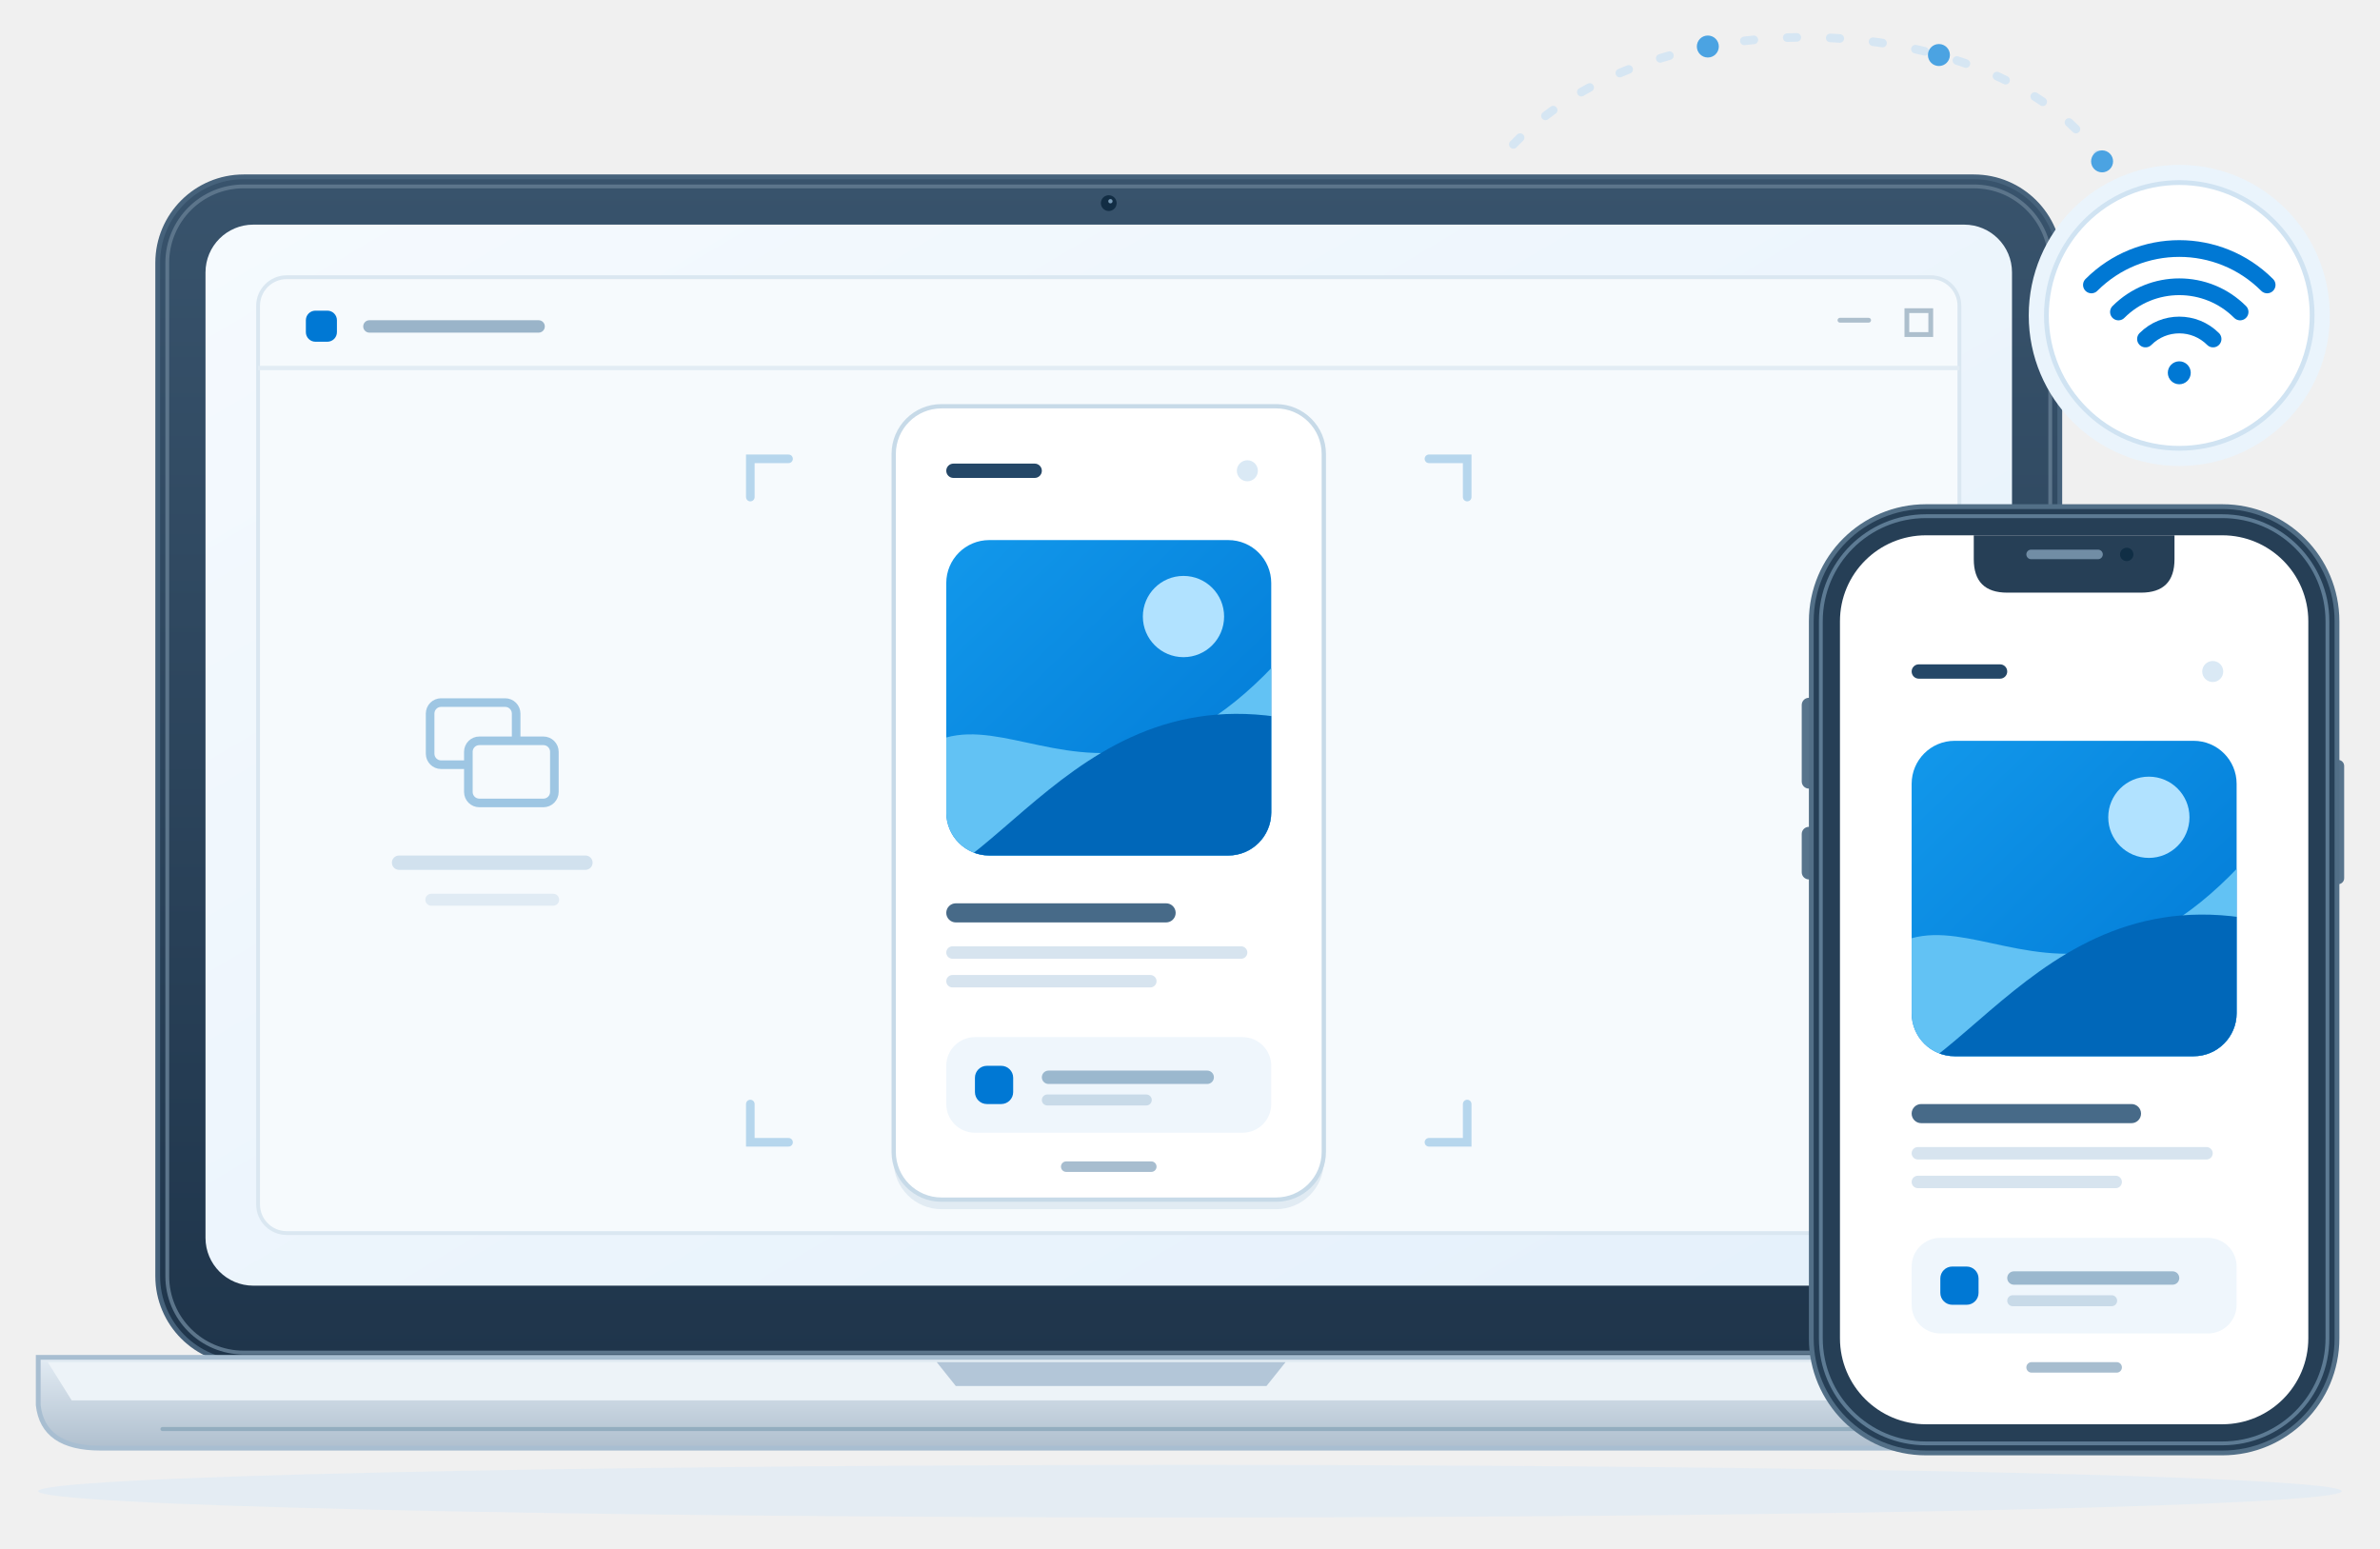
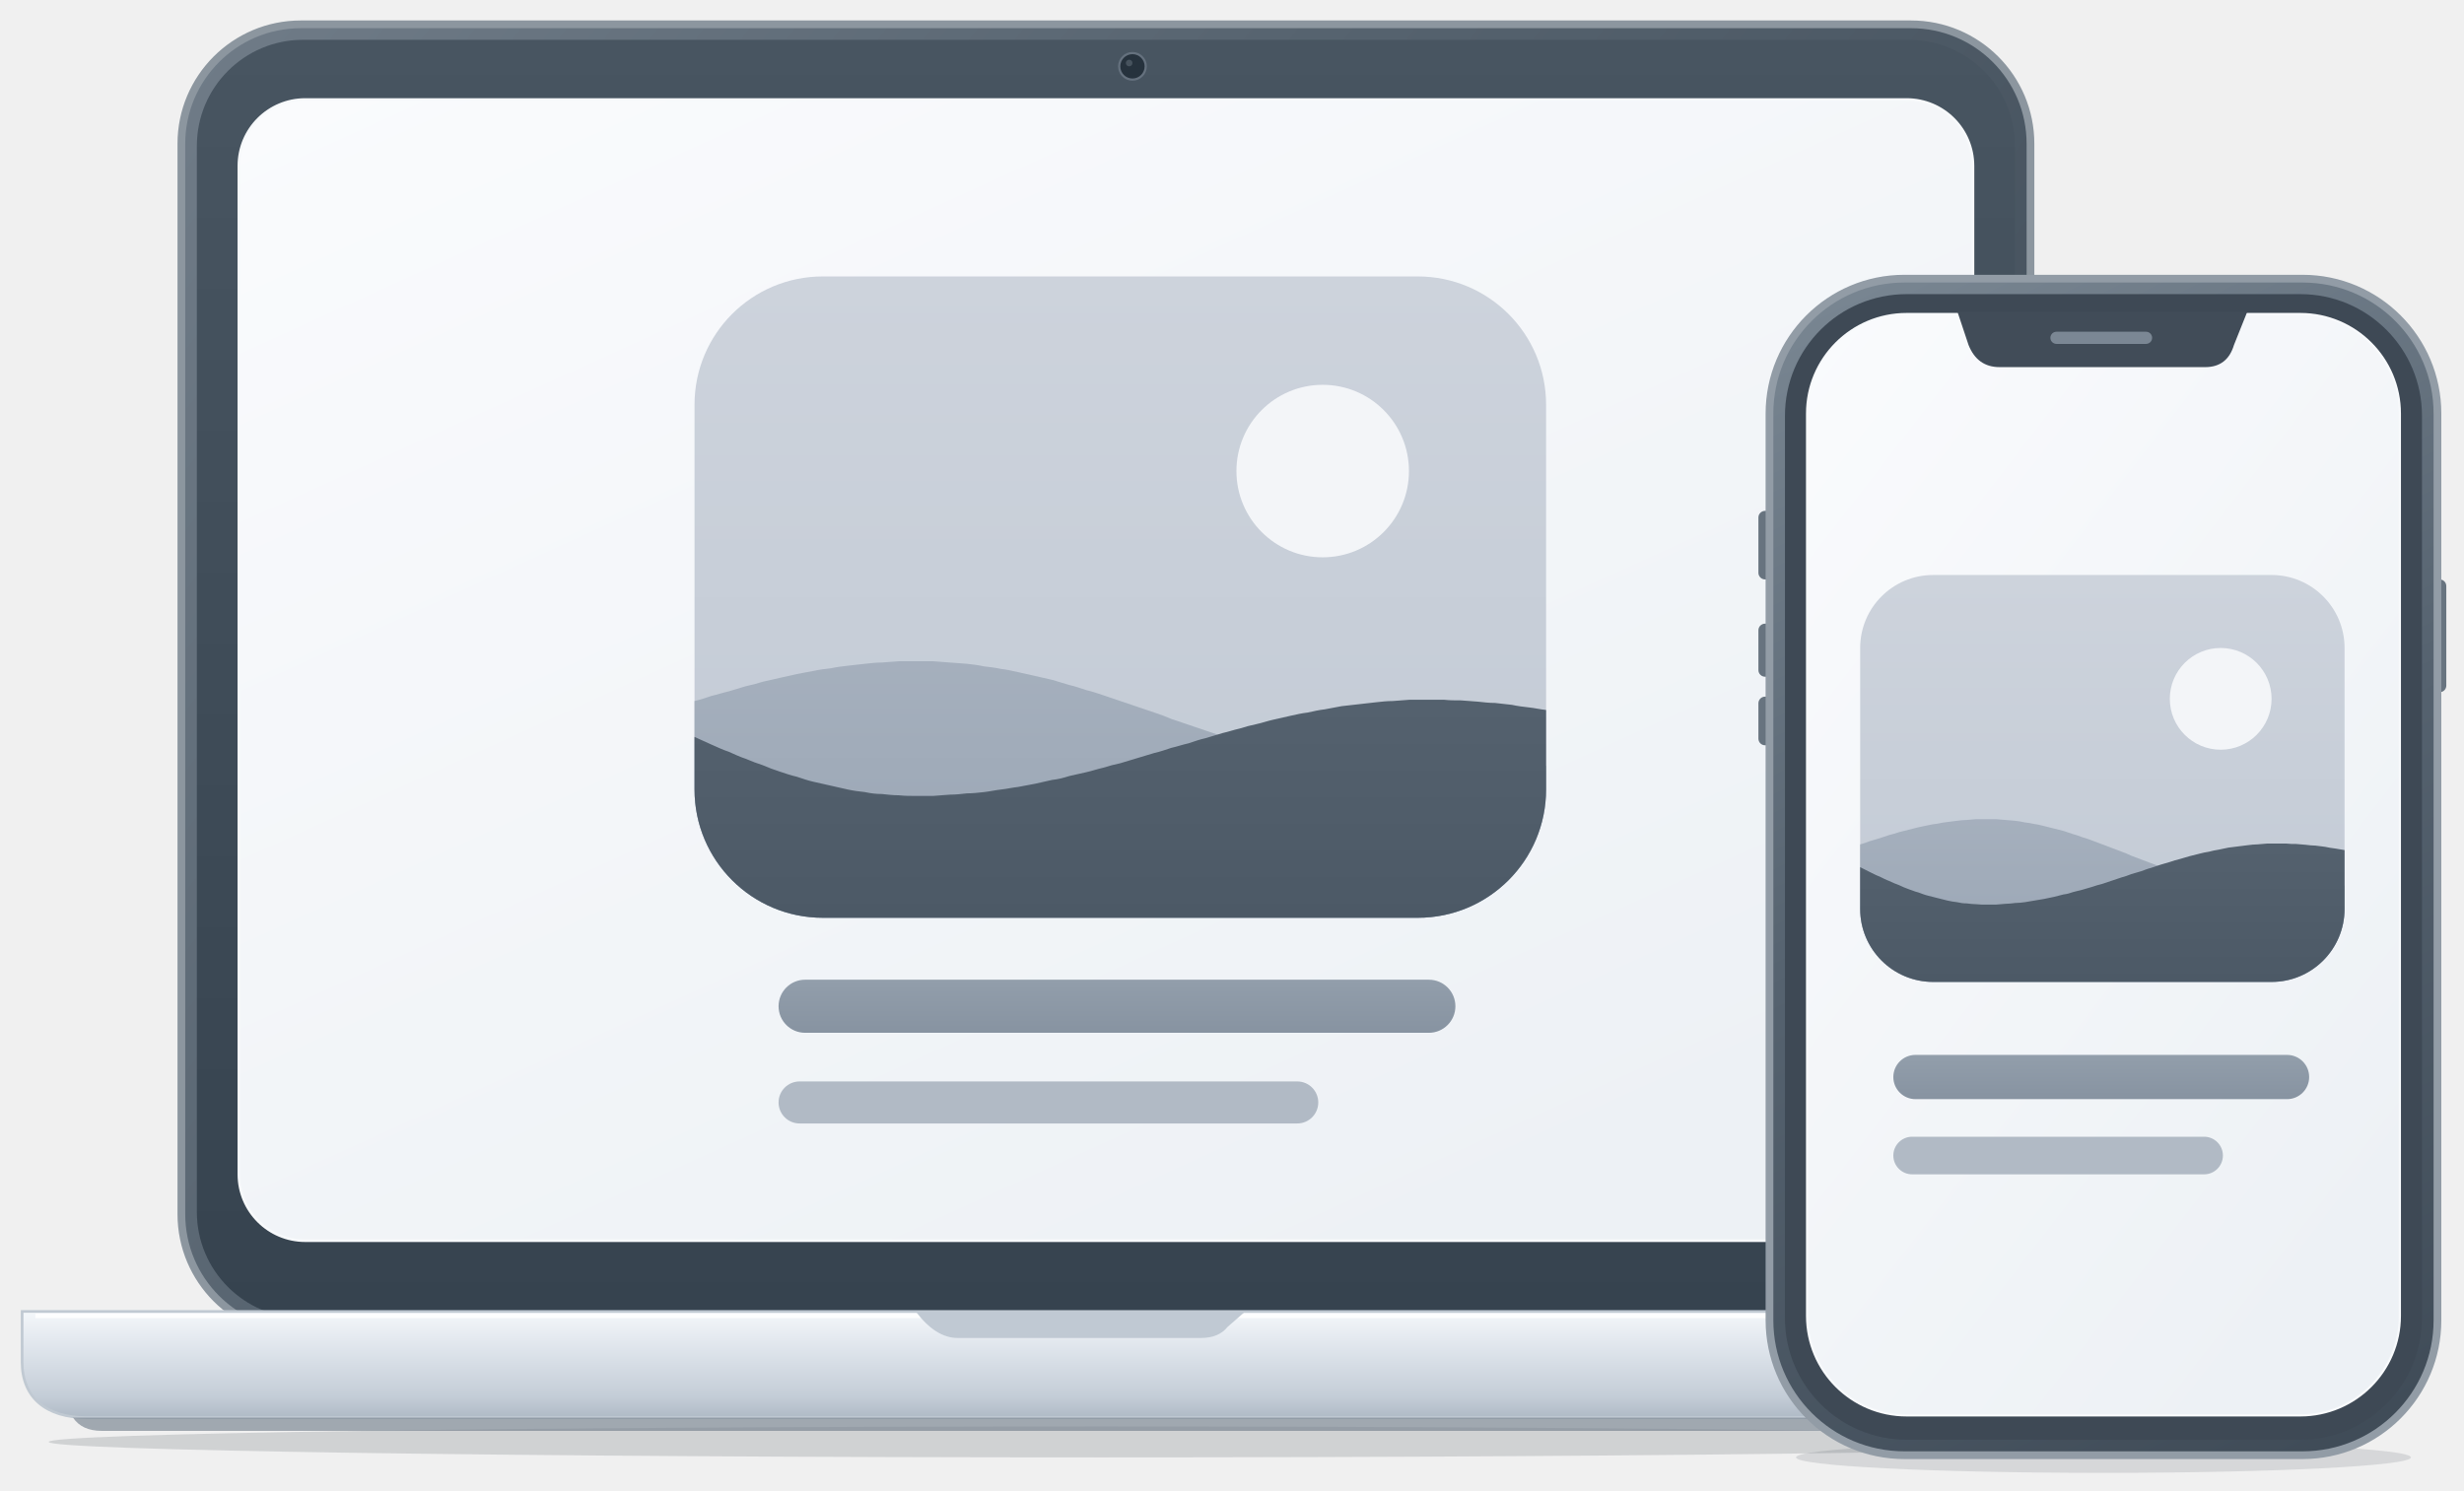
- <svg xmlns="http://www.w3.org/2000/svg" width="996" height="648" viewBox="72 30 498 324" fill="none" role="img" aria-labelledby="title desc">
+ <svg xmlns="http://www.w3.org/2000/svg" width="1114" height="674" viewBox="178 226 1114 674" fill="none" shape-rendering="geometricPrecision">
  <defs>
-     <linearGradient id="chassis" x1="0" y1="0" x2="0" y2="1">
-       <stop stop-color="#38536C" />
-       <stop offset="1" stop-color="#1F354B" />
+     <linearGradient id="laptop-case" x1="260" y1="237" x2="1040" y2="829" gradientUnits="userSpaceOnUse">
+       <stop stop-color="#707C88" />
+       <stop offset=".42" stop-color="#56636F" />
+       <stop offset="1" stop-color="#3E4A56" />
    </linearGradient>
-     <linearGradient id="silver" x1="0" y1="0" x2="0" y2="1">
-       <stop stop-color="#E3ECF4" />
-       <stop offset="1" stop-color="#AFBFCE" />
+     <linearGradient id="laptop-bezel" x1="600" y1="244" x2="600" y2="822" gradientUnits="userSpaceOnUse">
+       <stop stop-color="#485561" />
+       <stop offset="1" stop-color="#36434F" />
    </linearGradient>
-     <linearGradient id="blue" x1="0" y1="0" x2="1" y2="1">
-       <stop stop-color="#1298EB" />
-       <stop offset="1" stop-color="#0078D4" />
+     <linearGradient id="screen-face" x1="0" y1="0" x2=".7" y2="1">
+       <stop stop-color="#FAFBFD" />
+       <stop offset="1" stop-color="#EDF1F5" />
    </linearGradient>
-     <linearGradient id="canvas" x1="0" y1="0" x2="1" y2="1">
-       <stop stop-color="#F5FAFE" />
-       <stop offset="1" stop-color="#E4F0FB" />
+     <linearGradient id="laptop-base" x1="0" y1="0" x2="0" y2="1">
+       <stop stop-color="#F4F7FA" />
+       <stop offset=".34" stop-color="#DFE5EC" />
+       <stop offset=".8" stop-color="#C4CDD7" />
+       <stop offset="1" stop-color="#AFBAC6" />
    </linearGradient>
+     <linearGradient id="phone-case" x1="990" y1="354" x2="1250" y2="884" gradientUnits="userSpaceOnUse">
+       <stop stop-color="#7A8793" />
+       <stop offset=".48" stop-color="#55626F" />
+       <stop offset="1" stop-color="#3F4B57" />
+     </linearGradient>
+     <linearGradient id="photo-sky" x1="0" y1="0" x2="0" y2="1">
+       <stop stop-color="#CDD3DC" />
+       <stop offset="1" stop-color="#C2CAD5" />
+     </linearGradient>
+     <linearGradient id="rear-mountains" x1="0" y1=".5" x2="0" y2="1" gradientUnits="userSpaceOnUse">
+       <stop stop-color="#A8B2BF" />
+       <stop offset="1" stop-color="#99A5B4" />
+     </linearGradient>
+     <linearGradient id="front-mountains" x1="0" y1=".5" x2="0" y2="1" gradientUnits="userSpaceOnUse">
+       <stop stop-color="#586572" />
+       <stop offset="1" stop-color="#4C5966" />
+     </linearGradient>
+     <linearGradient id="primary-line" x1="0" y1="0" x2="0" y2="1">
+       <stop stop-color="#929EAB" />
+       <stop offset="1" stop-color="#8793A1" />
+     </linearGradient>
+     <clipPath id="computer-clip">
+       <rect x="492" y="351" width="385" height="290" rx="58" />
+     </clipPath>
+     <clipPath id="phone-clip">
+       <rect x="1019" y="486" width="219" height="184" rx="33" />
+     </clipPath>
  </defs>
-   <g id="illustration" transform="translate(39,-15)">
-     <ellipse cx="282" cy="357" rx="241" ry="5.5" fill="#E4ECF3" />
-     <g id="wireless-transfer">
-       <path d="M 473,79 C 453,47 379,42 348,77" stroke="#D6E6F3" stroke-width="1.8" stroke-dasharray="2 7" stroke-linecap="round" />
-       <circle cx="390.352" cy="54.731" r="2.3" fill="#4BA3E2" />
-       <circle cx="472.849" cy="78.761" r="2.3" fill="#4BA3E2" />
-       <circle cx="438.706" cy="56.513" r="2.3" fill="#4BA3E2" />
-     </g>
-     <g id="laptop">
-       <rect x="66" y="82" width="398" height="248" rx="18" fill="url(#chassis)" stroke="#46627B" stroke-width="1" />
-       <rect x="68" y="84" width="394" height="244" rx="16" stroke="#5C758B" stroke-width=".8" />
-       <rect x="76" y="92" width="378" height="222" rx="10" fill="url(#canvas)" />
-       <circle cx="265" cy="87.5" r="1.65" fill="#122D44" />
-       <circle cx="265.35" cy="87.1" r=".45" fill="#789AB6" />
-       <path d="M 41,329 H 489 L 509,339 Q 508,348 496,348 H 54 Q 42,348 41,339 Z" fill="url(#silver)" stroke="#A8BED1" stroke-width="1" />
-       <path d="M 43,330 H 487 L 502,338 H 48 Z" fill="#EDF3F8" />
-       <path d="M 229,330 H 302 L 298,335 H 233 Z" fill="#B3C6D8" />
-       <path d="M 67,344 H 477" stroke="#93ADBF" stroke-width=".85" stroke-linecap="round" />
-     </g>
-     <g id="desktop-interface">
-       <rect x="87" y="103" width="356" height="200" rx="6" fill="#F6FAFD" stroke="#DAE7F1" stroke-width=".8" />
-       <path d="M 87,122 H 443" stroke="#E2ECF4" stroke-width=".9" />
-       <rect x="97" y="110" width="6.5" height="6.5" rx="2" fill="#0078D4" />
-       <rect x="109" y="112" width="38" height="2.6" rx="1.3" fill="#9AB4C9" />
-       <path d="M 418,112 H 424 M 432,110 V 115 H 437 V 110 Z" stroke="#ADBFCD" stroke-width="1" stroke-linecap="round" />
-       <path d="M 198,141 H 190 V 149 M 332,141 H 340 V 149 M 198,284 H 190 V 276 M 332,284 H 340 V 276" stroke="#B6D6ED" stroke-width="1.8" stroke-linecap="round" />
-       <rect x="220" y="132" width="90" height="166" rx="10" fill="#E1EBF3" />
-       <rect x="220" y="130" width="90" height="166" rx="10" fill="#FFFFFF" stroke="#C7DAE8" stroke-width=".9" />
-       <g id="mirrored-content" transform="translate(223,132) scale(1)">
-         <clipPath id="mirrored-panel-clip">
-           <rect width="84" height="162" rx="9" />
-         </clipPath>
-         <g clip-path="url(#mirrored-panel-clip)">
-           <rect width="84" height="162" fill="#FFFFFF" />
-           <g id="mirrored-header">
-             <rect x="8" y="10" width="20" height="3" rx="1.5" fill="#244767" />
-             <circle cx="71" cy="11.5" r="2.2" fill="#DAE9F5" />
-           </g>
-           <clipPath id="mirrored-hero-clip">
-             <rect x="8" y="26" width="68" height="66" rx="9" />
-           </clipPath>
-           <g clip-path="url(#mirrored-hero-clip)">
-             <rect x="8" y="26" width="68" height="66" fill="url(#blue)" />
-             <circle cx="57.636" cy="42" r="8.5" fill="#B1E2FF" />
-             <g transform="translate(-2.558,0)">
-               <path d="M -4,82 C 17,40 42,105 90,39 V 105 H -4 Z" fill="#62C2F4" />
-               <path d="M -4,99 C 20,104 37,50 89,65 V 108 H -4 Z" fill="#0067B9" />
-             </g>
-           </g>
-           <rect x="8" y="102" width="48" height="4" rx="2" fill="#476A88" />
-           <rect x="8" y="111" width="63" height="2.6" rx="1.3" fill="#D7E4EF" />
-           <rect x="8" y="117" width="44" height="2.6" rx="1.3" fill="#D7E4EF" />
-           <rect x="8" y="130" width="68" height="20" rx="6" fill="#EFF6FC" />
-           <rect x="14" y="136" width="8" height="8" rx="2.5" fill="#0078D4" />
-           <rect x="28" y="137" width="36" height="2.8" rx="1.4" fill="#9BB8CE" />
-           <rect x="28" y="142" width="23" height="2.3" rx="1.15" fill="#C8DAE8" />
-           <rect x="32" y="156" width="20" height="2.2" rx="1.1" fill="#A7BDCF" />
-         </g>
-       </g>
-       <g id="mirror-symbol" stroke="#9EC6E3" stroke-width="1.8">
-         <rect x="123" y="192" width="18" height="13" rx="2.3" />
-         <rect x="131" y="200" width="18" height="13" rx="2.3" fill="#F6FAFD" />
-       </g>
-       <rect x="115" y="224" width="42" height="3" rx="1.5" fill="#D1E1EE" />
-       <rect x="122" y="232" width="28" height="2.5" rx="1.25" fill="#E0EBF4" />
-     </g>
-     <g id="wifi-badge">
-       <circle cx="489" cy="111" r="31.5" fill="#EAF4FC" />
-       <circle cx="489" cy="111" r="27.8" fill="#FFFFFF" stroke="#D0E3F2" stroke-width="1" />
-       <g id="wifi-icon" stroke="#0078D4" stroke-width="3.5" stroke-linecap="round" fill="none">
-         <path d="M 470.615,104.615 A 26,26 0 0 1 507.385,104.615" />
-         <path d="M 476.272,110.272 A 18,18 0 0 1 501.728,110.272" />
-         <path d="M 481.929,115.929 A 10,10 0 0 1 496.071,115.929" />
-         <circle cx="489" cy="123" r="2.4" stroke="none" fill="#0078D4" />
-       </g>
-     </g>
-     <g id="phone">
-       <rect x="410" y="191" width="3" height="19" rx="1.5" fill="#58748C" />
-       <rect x="410" y="218" width="3" height="11" rx="1.5" fill="#58748C" />
-       <rect x="521" y="204" width="2.5" height="26" rx="1.25" fill="#58748C" />
-       <rect x="412" y="151" width="110" height="198" rx="24" fill="#263F56" stroke="#526F87" stroke-width="1" />
-       <rect x="414" y="153" width="106" height="194" rx="22" stroke="#5D7B94" stroke-width=".8" />
-       <rect x="418" y="157" width="98" height="186" rx="18" fill="#FFFFFF" />
-       <path d="M 446,157 H 488 V 162 Q 488,169 481,169 H 453 Q 446,169 446,162 Z" fill="#263F56" />
-       <rect x="457" y="160" width="16" height="2" rx="1" fill="#718DA5" />
-       <circle cx="478" cy="161" r="1.4" fill="#102E45" />
-       <g id="phone-content" transform="translate(425,174) scale(1)">
-         <clipPath id="phone-panel-clip">
-           <rect width="84" height="162" rx="9" />
-         </clipPath>
-         <g clip-path="url(#phone-panel-clip)">
-           <rect width="84" height="162" fill="#FFFFFF" />
-           <g id="phone-header">
-             <rect x="8" y="10" width="20" height="3" rx="1.5" fill="#244767" />
-             <circle cx="71" cy="11.5" r="2.2" fill="#DAE9F5" />
-           </g>
-           <clipPath id="phone-hero-clip">
-             <rect x="8" y="26" width="68" height="66" rx="9" />
-           </clipPath>
-           <g clip-path="url(#phone-hero-clip)">
-             <rect x="8" y="26" width="68" height="66" fill="url(#blue)" />
-             <circle cx="57.636" cy="42" r="8.5" fill="#B1E2FF" />
-             <g transform="translate(-2.558,0)">
-               <path d="M -4,82 C 17,40 42,105 90,39 V 105 H -4 Z" fill="#62C2F4" />
-               <path d="M -4,99 C 20,104 37,50 89,65 V 108 H -4 Z" fill="#0067B9" />
-             </g>
-           </g>
-           <rect x="8" y="102" width="48" height="4" rx="2" fill="#476A88" />
-           <rect x="8" y="111" width="63" height="2.6" rx="1.3" fill="#D7E4EF" />
-           <rect x="8" y="117" width="44" height="2.6" rx="1.3" fill="#D7E4EF" />
-           <rect x="8" y="130" width="68" height="20" rx="6" fill="#EFF6FC" />
-           <rect x="14" y="136" width="8" height="8" rx="2.5" fill="#0078D4" />
-           <rect x="28" y="137" width="36" height="2.8" rx="1.4" fill="#9BB8CE" />
-           <rect x="28" y="142" width="23" height="2.3" rx="1.15" fill="#C8DAE8" />
-           <rect x="32" y="156" width="20" height="2.2" rx="1.1" fill="#A7BDCF" />
-         </g>
+   <ellipse cx="676" cy="878" rx="476" ry="7" fill="#27313C" opacity=".16" />
+   <ellipse cx="1129" cy="885" rx="139" ry="7" fill="#27313C" opacity=".13" />
+   <rect x="260" y="237" width="836" height="592" rx="54" fill="url(#laptop-case)" stroke="#8C969F" stroke-width="3.5" />
+   <rect x="267" y="244" width="822" height="578" rx="48" fill="url(#laptop-bezel)" />
+   <rect x="286" y="271" width="784" height="516" rx="30" fill="url(#screen-face)" stroke="#F7F9FB" stroke-width="1.2" />
+   <circle cx="690" cy="256" r="6" fill="#26323D" stroke="#65717E" stroke-width="1" />
+   <circle cx="688.5" cy="254.5" r="1.5" fill="#83909C" opacity=".35" />
+   <g clip-path="url(#computer-clip)">
+     <rect x="492" y="351" width="385" height="290" fill="url(#photo-sky)" />
+     <circle cx="776" cy="439" r="39" fill="#F3F5F8" />
+     <g transform="translate(492 351) scale(385 290)">
+       <g>
+         <path d="M0 1 L0 0.662 C0.007 0.66 0.013 0.657 0.02 0.654 C0.027 0.652 0.033 0.649 0.04 0.647 C0.047 0.644 0.053 0.642 0.06 0.639 C0.067 0.637 0.073 0.635 0.08 0.632 C0.087 0.63 0.093 0.628 0.1 0.626 C0.107 0.624 0.113 0.622 0.12 0.62 C0.127 0.618 0.133 0.617 0.14 0.615 C0.147 0.613 0.153 0.612 0.16 0.611 C0.167 0.609 0.173 0.608 0.18 0.607 C0.187 0.606 0.193 0.605 0.2 0.604 C0.207 0.603 0.213 0.602 0.22 0.602 C0.227 0.601 0.233 0.601 0.24 0.6 C0.247 0.6 0.253 0.6 0.26 0.6 C0.26 0.6 0.261 0.6 0.261 0.6 C0.267 0.6 0.274 0.6 0.28 0.6 C0.287 0.601 0.293 0.601 0.3 0.602 C0.307 0.603 0.313 0.603 0.32 0.604 C0.327 0.605 0.333 0.606 0.34 0.608 C0.347 0.609 0.353 0.61 0.36 0.612 C0.367 0.613 0.373 0.615 0.38 0.617 C0.387 0.619 0.393 0.621 0.4 0.623 C0.407 0.625 0.413 0.627 0.42 0.629 C0.427 0.632 0.433 0.634 0.44 0.637 C0.447 0.639 0.453 0.642 0.46 0.645 C0.467 0.647 0.473 0.65 0.48 0.653 C0.487 0.656 0.493 0.659 0.5 0.662 C0.507 0.665 0.513 0.668 0.52 0.671 C0.527 0.674 0.533 0.677 0.54 0.68 C0.547 0.683 0.553 0.686 0.56 0.69 C0.567 0.693 0.573 0.696 0.58 0.699 C0.587 0.702 0.593 0.705 0.6 0.708 C0.607 0.711 0.613 0.714 0.62 0.717 C0.627 0.72 0.633 0.723 0.64 0.726 C0.647 0.729 0.653 0.732 0.66 0.735 C0.667 0.737 0.673 0.74 0.68 0.743 C0.687 0.745 0.693 0.748 0.7 0.75 C0.707 0.752 0.713 0.754 0.72 0.757 C0.727 0.759 0.733 0.761 0.74 0.763 C0.747 0.764 0.753 0.766 0.76 0.768 C0.767 0.769 0.773 0.771 0.78 0.772 C0.787 0.773 0.793 0.774 0.8 0.775 C0.807 0.776 0.813 0.777 0.82 0.778 C0.827 0.779 0.833 0.779 0.84 0.779 C0.847 0.78 0.853 0.78 0.86 0.78 C0.86 0.78 0.861 0.78 0.861 0.78 C0.867 0.78 0.874 0.78 0.88 0.78 C0.887 0.779 0.893 0.779 0.9 0.779 C0.907 0.778 0.913 0.777 0.92 0.777 C0.927 0.776 0.933 0.775 0.94 0.774 C0.947 0.773 0.953 0.772 0.96 0.771 C0.967 0.77 0.973 0.769 0.98 0.767 C0.987 0.766 0.993 0.764 1 0.763 L1 1 Z" fill="url(#rear-mountains)" />
+         <path d="M0 1 L0 0.718 C0.007 0.722 0.013 0.726 0.02 0.73 C0.027 0.734 0.033 0.738 0.04 0.741 C0.047 0.745 0.053 0.749 0.06 0.752 C0.067 0.756 0.073 0.759 0.08 0.762 C0.087 0.766 0.093 0.769 0.1 0.772 C0.107 0.775 0.113 0.778 0.12 0.78 C0.127 0.783 0.133 0.786 0.14 0.788 C0.147 0.79 0.153 0.792 0.16 0.794 C0.167 0.796 0.173 0.798 0.18 0.8 C0.187 0.802 0.193 0.803 0.2 0.804 C0.207 0.806 0.213 0.807 0.22 0.807 C0.227 0.808 0.233 0.809 0.24 0.809 C0.247 0.81 0.253 0.81 0.26 0.81 C0.26 0.81 0.261 0.81 0.261 0.81 C0.267 0.81 0.274 0.81 0.28 0.81 C0.287 0.809 0.293 0.809 0.3 0.808 C0.307 0.808 0.313 0.807 0.32 0.806 C0.327 0.806 0.333 0.805 0.34 0.804 C0.347 0.803 0.353 0.801 0.36 0.8 C0.367 0.799 0.373 0.797 0.38 0.796 C0.387 0.794 0.393 0.793 0.4 0.791 C0.407 0.789 0.413 0.787 0.42 0.785 C0.427 0.784 0.433 0.782 0.44 0.779 C0.447 0.777 0.453 0.775 0.46 0.773 C0.467 0.771 0.473 0.768 0.48 0.766 C0.487 0.763 0.493 0.761 0.5 0.759 C0.507 0.756 0.513 0.754 0.52 0.751 C0.527 0.748 0.533 0.746 0.54 0.743 C0.547 0.741 0.553 0.738 0.56 0.735 C0.567 0.733 0.573 0.73 0.58 0.728 C0.587 0.725 0.593 0.722 0.6 0.72 C0.607 0.717 0.613 0.715 0.62 0.712 C0.627 0.71 0.633 0.707 0.64 0.705 C0.647 0.702 0.653 0.7 0.66 0.698 C0.667 0.696 0.673 0.693 0.68 0.691 C0.687 0.689 0.693 0.687 0.7 0.685 C0.707 0.683 0.713 0.681 0.72 0.68 C0.727 0.678 0.733 0.676 0.74 0.675 C0.747 0.673 0.753 0.672 0.76 0.67 C0.767 0.669 0.773 0.668 0.78 0.667 C0.787 0.666 0.793 0.665 0.8 0.664 C0.807 0.663 0.813 0.662 0.82 0.662 C0.827 0.661 0.833 0.661 0.84 0.66 C0.847 0.66 0.853 0.66 0.86 0.66 C0.86 0.66 0.861 0.66 0.861 0.66 C0.867 0.66 0.874 0.66 0.88 0.66 C0.887 0.661 0.893 0.661 0.9 0.661 C0.907 0.662 0.913 0.662 0.92 0.663 C0.927 0.664 0.933 0.665 0.94 0.665 C0.947 0.666 0.953 0.667 0.96 0.668 C0.967 0.67 0.973 0.671 0.98 0.672 C0.987 0.673 0.993 0.675 1 0.676 L1 1 Z" fill="url(#front-mountains)" />
      </g>
    </g>
  </g>
+   <rect x="530" y="669" width="306" height="24" rx="12" fill="url(#primary-line)" />
+   <rect x="530" y="715" width="244" height="19" rx="9.5" fill="#B1BAC5" />
+   <path d="M188 819 H1155 V838 C1155 855 1144 866 1127 867 H217 C199 867 188 858 188 842 Z" fill="url(#laptop-base)" stroke="#C0C9D2" stroke-width="1.2" />
+   <path d="M194 821 H1150" stroke="#FFFFFF" stroke-width="2" opacity=".85" />
+   <path d="M592 819 H741 L733 826 Q729 831 721 831 H611 Q601 831 592 819 Z" fill="#C0C9D3" />
+   <path d="M211 867 H1136 L1126 873 H224 Q215 873 211 867 Z" fill="#75818D" opacity=".65" />
+   <rect x="973" y="457" width="7" height="31" rx="3" fill="#67737F" />
+   <rect x="973" y="508" width="7" height="24" rx="3" fill="#67737F" />
+   <rect x="973" y="541" width="7" height="22" rx="3" fill="#67737F" />
+   <rect x="1277" y="488" width="7" height="51" rx="3" fill="#687480" />
+   <rect x="978" y="352" width="302" height="532" rx="61" fill="url(#phone-case)" stroke="#929CA6" stroke-width="3.5" />
+   <rect x="985" y="359" width="288" height="518" rx="55" fill="#3E4955" />
+   <rect x="995" y="368" width="268" height="498" rx="45" fill="url(#screen-face)" stroke="#F8FAFC" stroke-width="1" />
+   <path d="M1063 367 H1194 L1188 382 Q1185 392 1175 392 H1082 Q1072 392 1068 382 Z" fill="#414C58" />
+   <rect x="1105" y="376" width="46" height="5.5" rx="2.75" fill="#7B8794" />
+   <g clip-path="url(#phone-clip)">
+     <rect x="1019" y="486" width="219" height="184" fill="url(#photo-sky)" />
+     <circle cx="1182" cy="542" r="23" fill="#F3F5F8" />
+     <g transform="translate(1019 486) scale(219 184)">
+       <g>
+         <path d="M0 1 L0 0.662 C0.007 0.66 0.013 0.657 0.02 0.654 C0.027 0.652 0.033 0.649 0.04 0.647 C0.047 0.644 0.053 0.642 0.06 0.639 C0.067 0.637 0.073 0.635 0.08 0.632 C0.087 0.63 0.093 0.628 0.1 0.626 C0.107 0.624 0.113 0.622 0.12 0.62 C0.127 0.618 0.133 0.617 0.14 0.615 C0.147 0.613 0.153 0.612 0.16 0.611 C0.167 0.609 0.173 0.608 0.18 0.607 C0.187 0.606 0.193 0.605 0.2 0.604 C0.207 0.603 0.213 0.602 0.22 0.602 C0.227 0.601 0.233 0.601 0.24 0.6 C0.247 0.6 0.253 0.6 0.26 0.6 C0.26 0.6 0.261 0.6 0.261 0.6 C0.267 0.6 0.274 0.6 0.28 0.6 C0.287 0.601 0.293 0.601 0.3 0.602 C0.307 0.603 0.313 0.603 0.32 0.604 C0.327 0.605 0.333 0.606 0.34 0.608 C0.347 0.609 0.353 0.61 0.36 0.612 C0.367 0.613 0.373 0.615 0.38 0.617 C0.387 0.619 0.393 0.621 0.4 0.623 C0.407 0.625 0.413 0.627 0.42 0.629 C0.427 0.632 0.433 0.634 0.44 0.637 C0.447 0.639 0.453 0.642 0.46 0.645 C0.467 0.647 0.473 0.65 0.48 0.653 C0.487 0.656 0.493 0.659 0.5 0.662 C0.507 0.665 0.513 0.668 0.52 0.671 C0.527 0.674 0.533 0.677 0.54 0.68 C0.547 0.683 0.553 0.686 0.56 0.69 C0.567 0.693 0.573 0.696 0.58 0.699 C0.587 0.702 0.593 0.705 0.6 0.708 C0.607 0.711 0.613 0.714 0.62 0.717 C0.627 0.72 0.633 0.723 0.64 0.726 C0.647 0.729 0.653 0.732 0.66 0.735 C0.667 0.737 0.673 0.74 0.68 0.743 C0.687 0.745 0.693 0.748 0.7 0.75 C0.707 0.752 0.713 0.754 0.72 0.757 C0.727 0.759 0.733 0.761 0.74 0.763 C0.747 0.764 0.753 0.766 0.76 0.768 C0.767 0.769 0.773 0.771 0.78 0.772 C0.787 0.773 0.793 0.774 0.8 0.775 C0.807 0.776 0.813 0.777 0.82 0.778 C0.827 0.779 0.833 0.779 0.84 0.779 C0.847 0.78 0.853 0.78 0.86 0.78 C0.86 0.78 0.861 0.78 0.861 0.78 C0.867 0.78 0.874 0.78 0.88 0.78 C0.887 0.779 0.893 0.779 0.9 0.779 C0.907 0.778 0.913 0.777 0.92 0.777 C0.927 0.776 0.933 0.775 0.94 0.774 C0.947 0.773 0.953 0.772 0.96 0.771 C0.967 0.77 0.973 0.769 0.98 0.767 C0.987 0.766 0.993 0.764 1 0.763 L1 1 Z" fill="url(#rear-mountains)" />
+         <path d="M0 1 L0 0.718 C0.007 0.722 0.013 0.726 0.02 0.73 C0.027 0.734 0.033 0.738 0.04 0.741 C0.047 0.745 0.053 0.749 0.06 0.752 C0.067 0.756 0.073 0.759 0.08 0.762 C0.087 0.766 0.093 0.769 0.1 0.772 C0.107 0.775 0.113 0.778 0.12 0.78 C0.127 0.783 0.133 0.786 0.14 0.788 C0.147 0.79 0.153 0.792 0.16 0.794 C0.167 0.796 0.173 0.798 0.18 0.8 C0.187 0.802 0.193 0.803 0.2 0.804 C0.207 0.806 0.213 0.807 0.22 0.807 C0.227 0.808 0.233 0.809 0.24 0.809 C0.247 0.81 0.253 0.81 0.26 0.81 C0.26 0.81 0.261 0.81 0.261 0.81 C0.267 0.81 0.274 0.81 0.28 0.81 C0.287 0.809 0.293 0.809 0.3 0.808 C0.307 0.808 0.313 0.807 0.32 0.806 C0.327 0.806 0.333 0.805 0.34 0.804 C0.347 0.803 0.353 0.801 0.36 0.8 C0.367 0.799 0.373 0.797 0.38 0.796 C0.387 0.794 0.393 0.793 0.4 0.791 C0.407 0.789 0.413 0.787 0.42 0.785 C0.427 0.784 0.433 0.782 0.44 0.779 C0.447 0.777 0.453 0.775 0.46 0.773 C0.467 0.771 0.473 0.768 0.48 0.766 C0.487 0.763 0.493 0.761 0.5 0.759 C0.507 0.756 0.513 0.754 0.52 0.751 C0.527 0.748 0.533 0.746 0.54 0.743 C0.547 0.741 0.553 0.738 0.56 0.735 C0.567 0.733 0.573 0.73 0.58 0.728 C0.587 0.725 0.593 0.722 0.6 0.72 C0.607 0.717 0.613 0.715 0.62 0.712 C0.627 0.71 0.633 0.707 0.64 0.705 C0.647 0.702 0.653 0.7 0.66 0.698 C0.667 0.696 0.673 0.693 0.68 0.691 C0.687 0.689 0.693 0.687 0.7 0.685 C0.707 0.683 0.713 0.681 0.72 0.68 C0.727 0.678 0.733 0.676 0.74 0.675 C0.747 0.673 0.753 0.672 0.76 0.67 C0.767 0.669 0.773 0.668 0.78 0.667 C0.787 0.666 0.793 0.665 0.8 0.664 C0.807 0.663 0.813 0.662 0.82 0.662 C0.827 0.661 0.833 0.661 0.84 0.66 C0.847 0.66 0.853 0.66 0.86 0.66 C0.86 0.66 0.861 0.66 0.861 0.66 C0.867 0.66 0.874 0.66 0.88 0.66 C0.887 0.661 0.893 0.661 0.9 0.661 C0.907 0.662 0.913 0.662 0.92 0.663 C0.927 0.664 0.933 0.665 0.94 0.665 C0.947 0.666 0.953 0.667 0.96 0.668 C0.967 0.67 0.973 0.671 0.98 0.672 C0.987 0.673 0.993 0.675 1 0.676 L1 1 Z" fill="url(#front-mountains)" />
+       </g>
+     </g>
+   </g>
+   <rect x="1034" y="703" width="188" height="20" rx="10" fill="url(#primary-line)" />
+   <rect x="1034" y="740" width="149" height="17" rx="8.5" fill="#B1BAC5" />
</svg>
